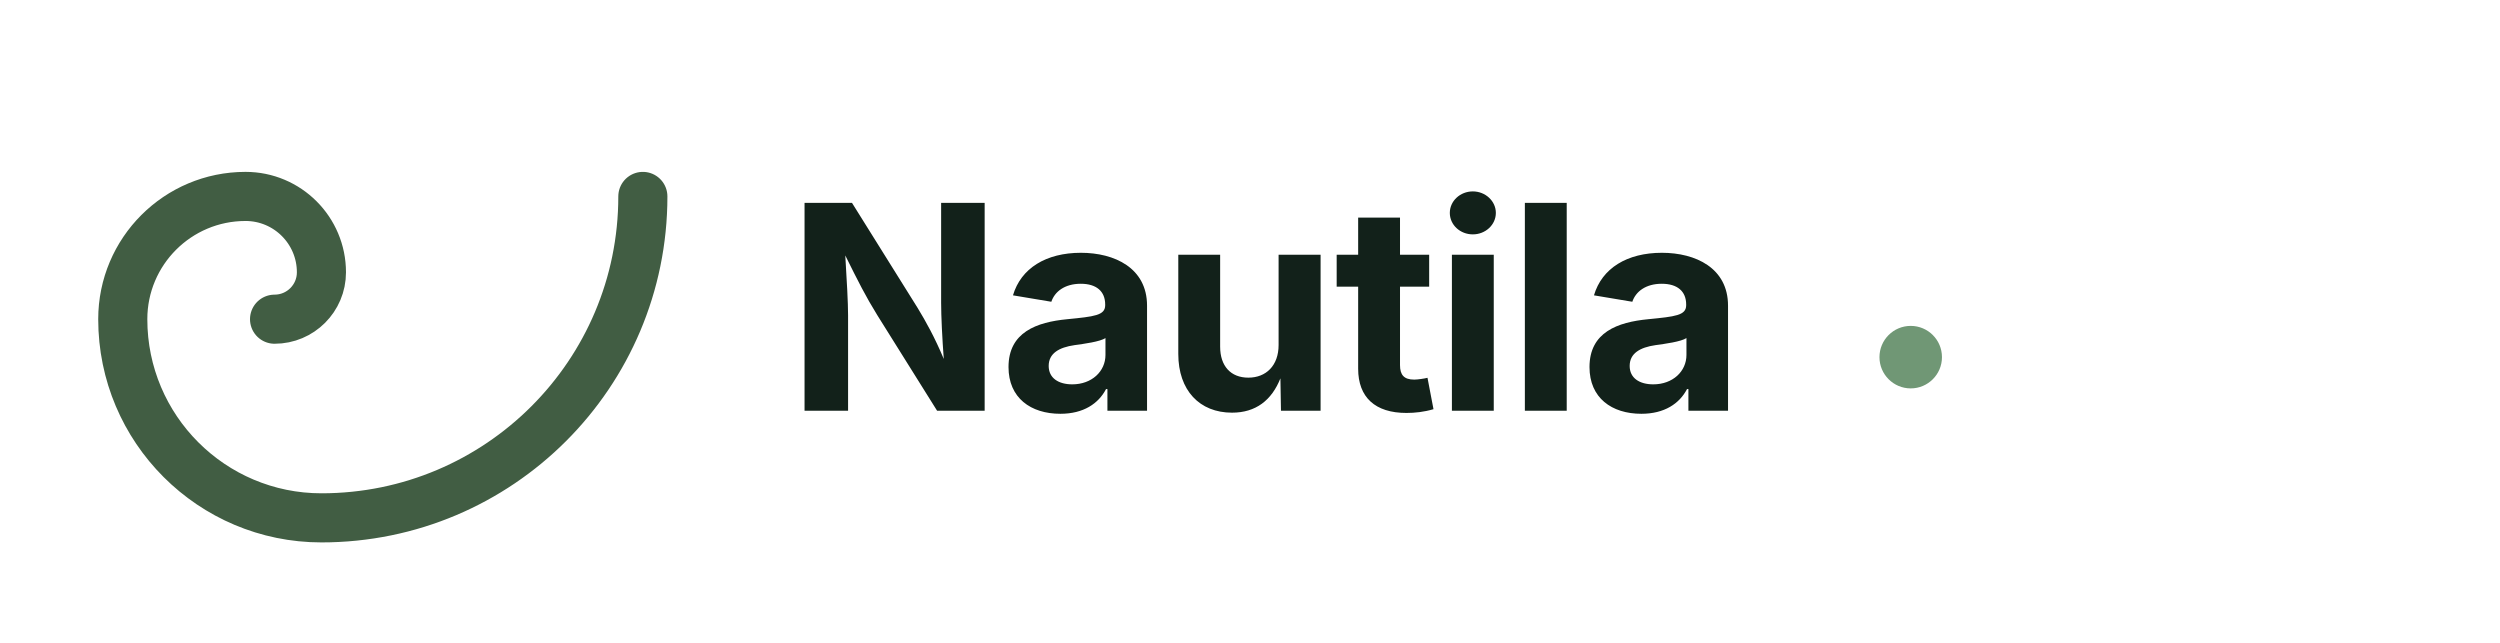
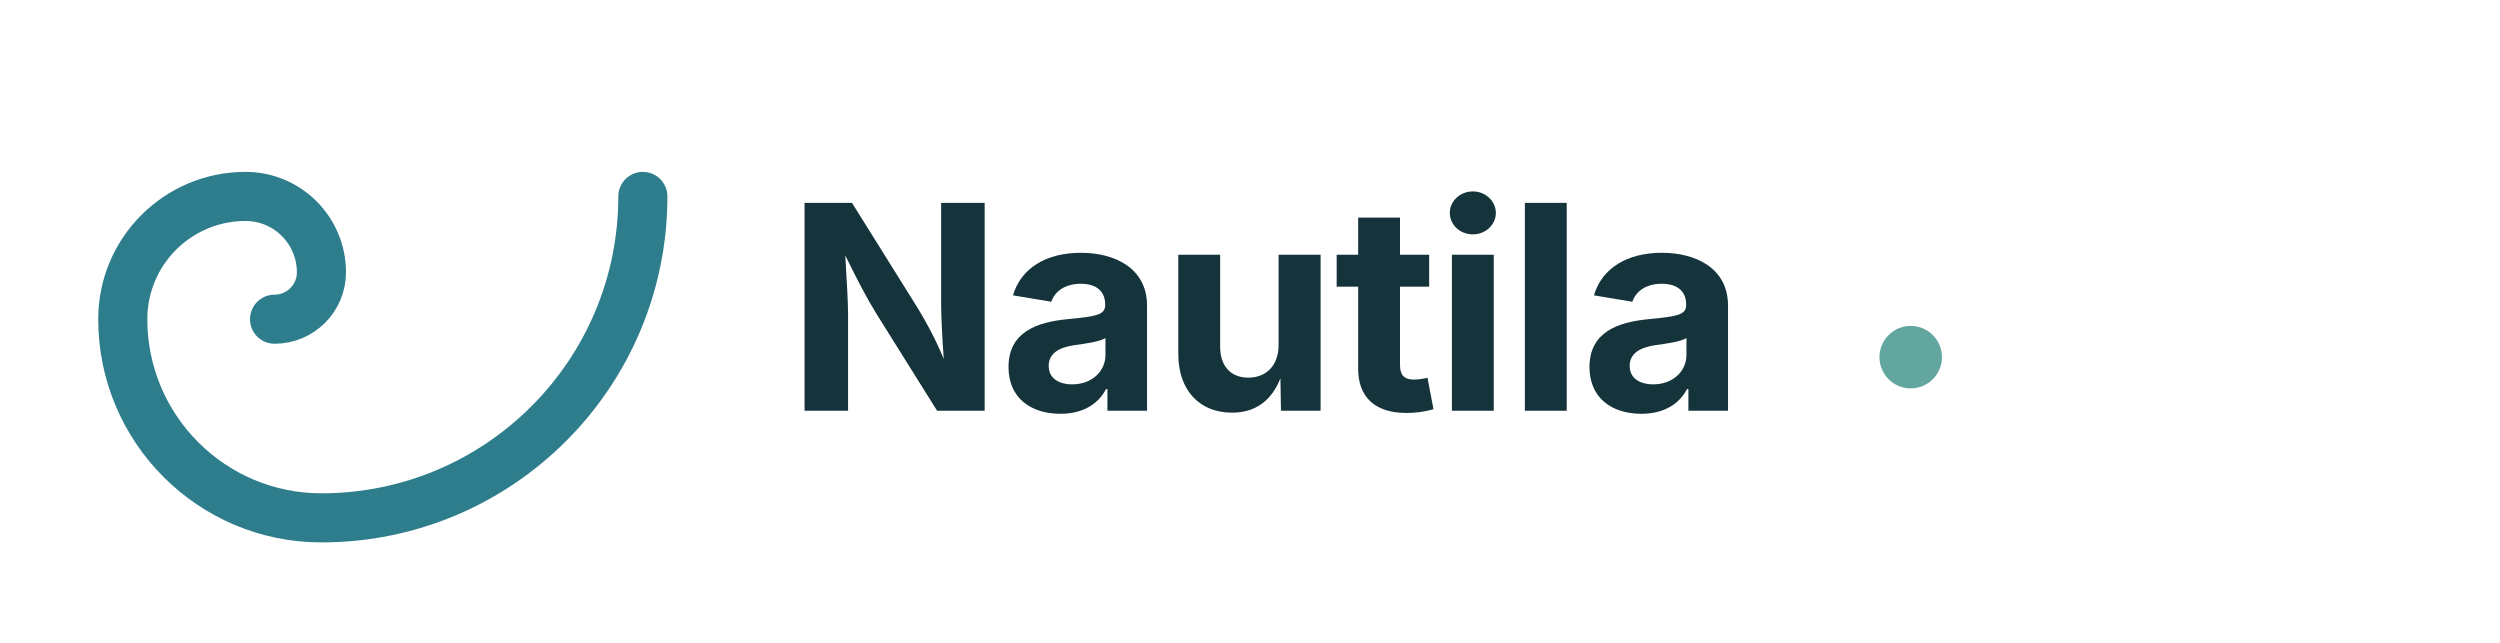
<svg xmlns="http://www.w3.org/2000/svg" viewBox="0 0 280 72" fill="none">
  <g transform="translate(8, 8)">
-     <path d="M42 6 A36 36 0 0 1 6 42 A22.25 22.25 0 0 1 -16.25 19.75 A13.75 13.75 0 0 1 -2.5 6 A8.5 8.5 0 0 1 6 14.5 A5.25 5.25 0 0 1 0.75 19.75" stroke="#415d43" stroke-width="5.5" stroke-linecap="round" stroke-linejoin="round" transform="translate(22, 8)" />
+     <path d="M42 6 A36 36 0 0 1 6 42 A22.25 22.25 0 0 1 -16.25 19.75 A13.75 13.75 0 0 1 -2.5 6 A8.5 8.5 0 0 1 6 14.5 A5.25 5.25 0 0 1 0.75 19.75" stroke="#2E7D8C" stroke-width="5.5" stroke-linecap="round" stroke-linejoin="round" transform="translate(22, 8)" />
  </g>
-   <text x="88" y="46" font-family="Inter, Arial, sans-serif" font-size="32" font-weight="700" fill="#12211a" letter-spacing="-0.5">Nautila</text>
-   <circle cx="214" cy="40" r="3.5" fill="#709775" />
+   <text x="88" y="46" font-family="Inter, Arial, sans-serif" font-size="32" font-weight="700" fill="#14333B" letter-spacing="-0.5">Nautila</text>
+   <circle cx="214" cy="40" r="3.5" fill="#63A6A0" />
</svg>
